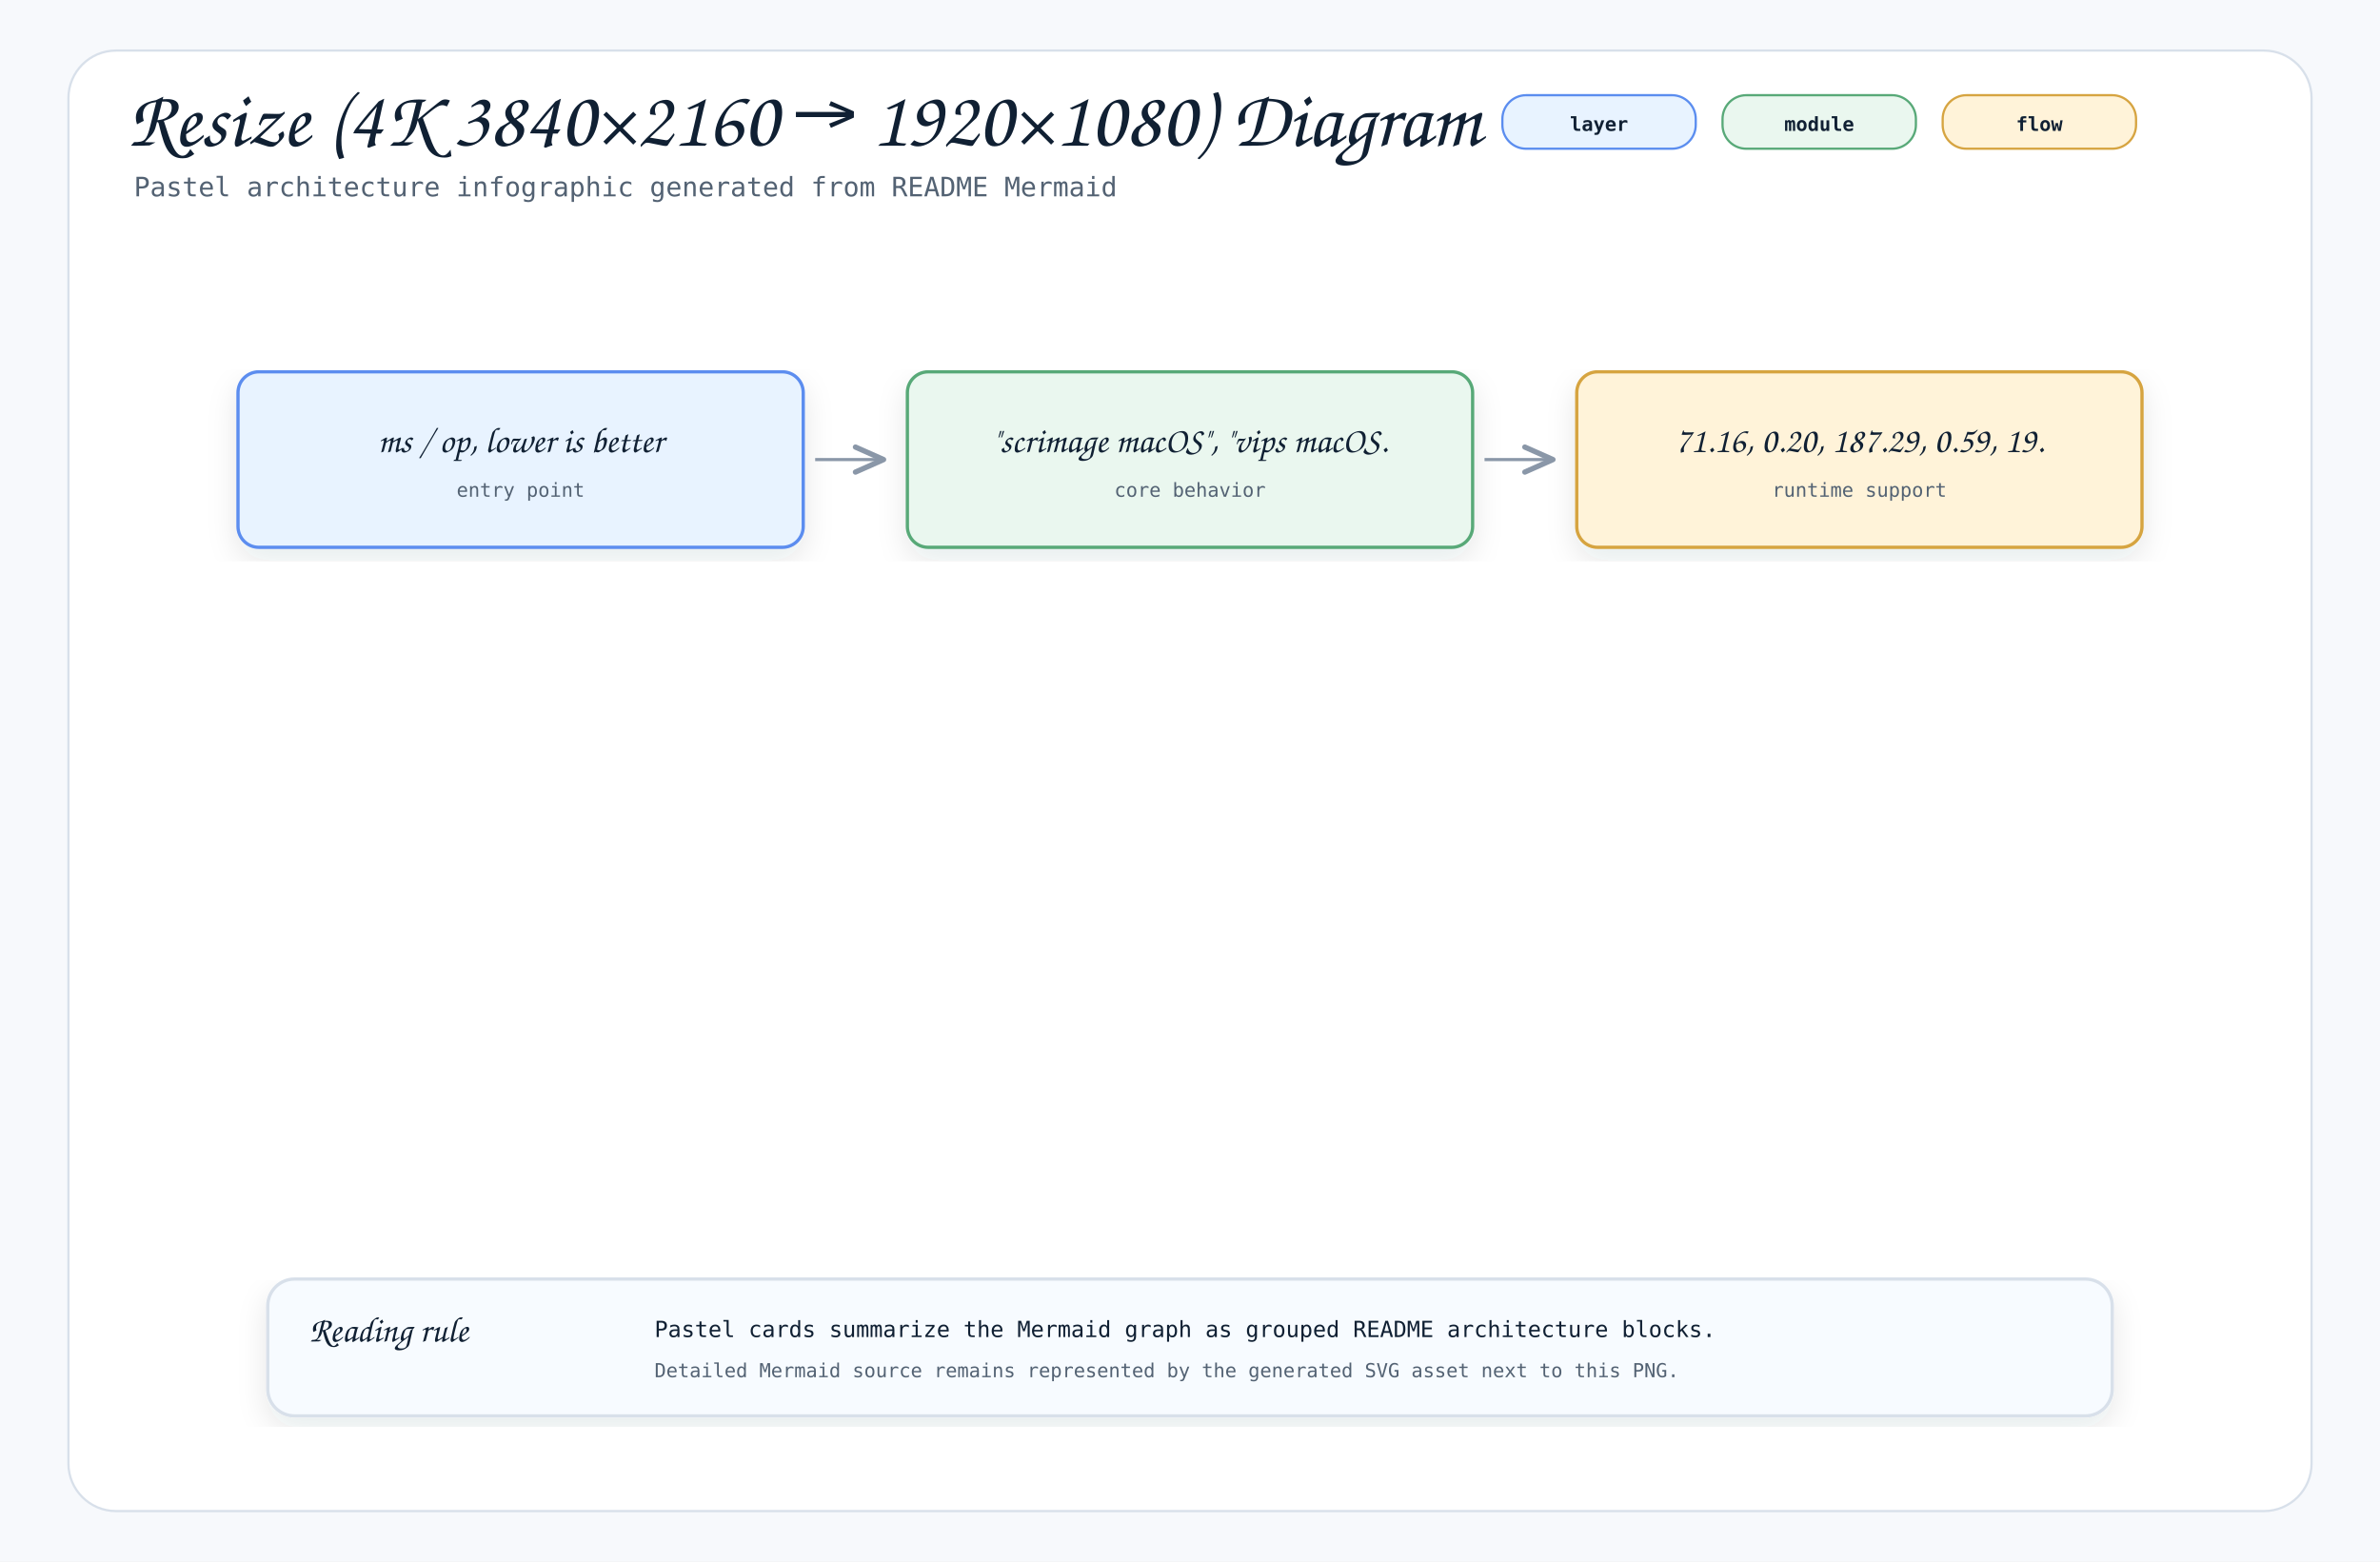
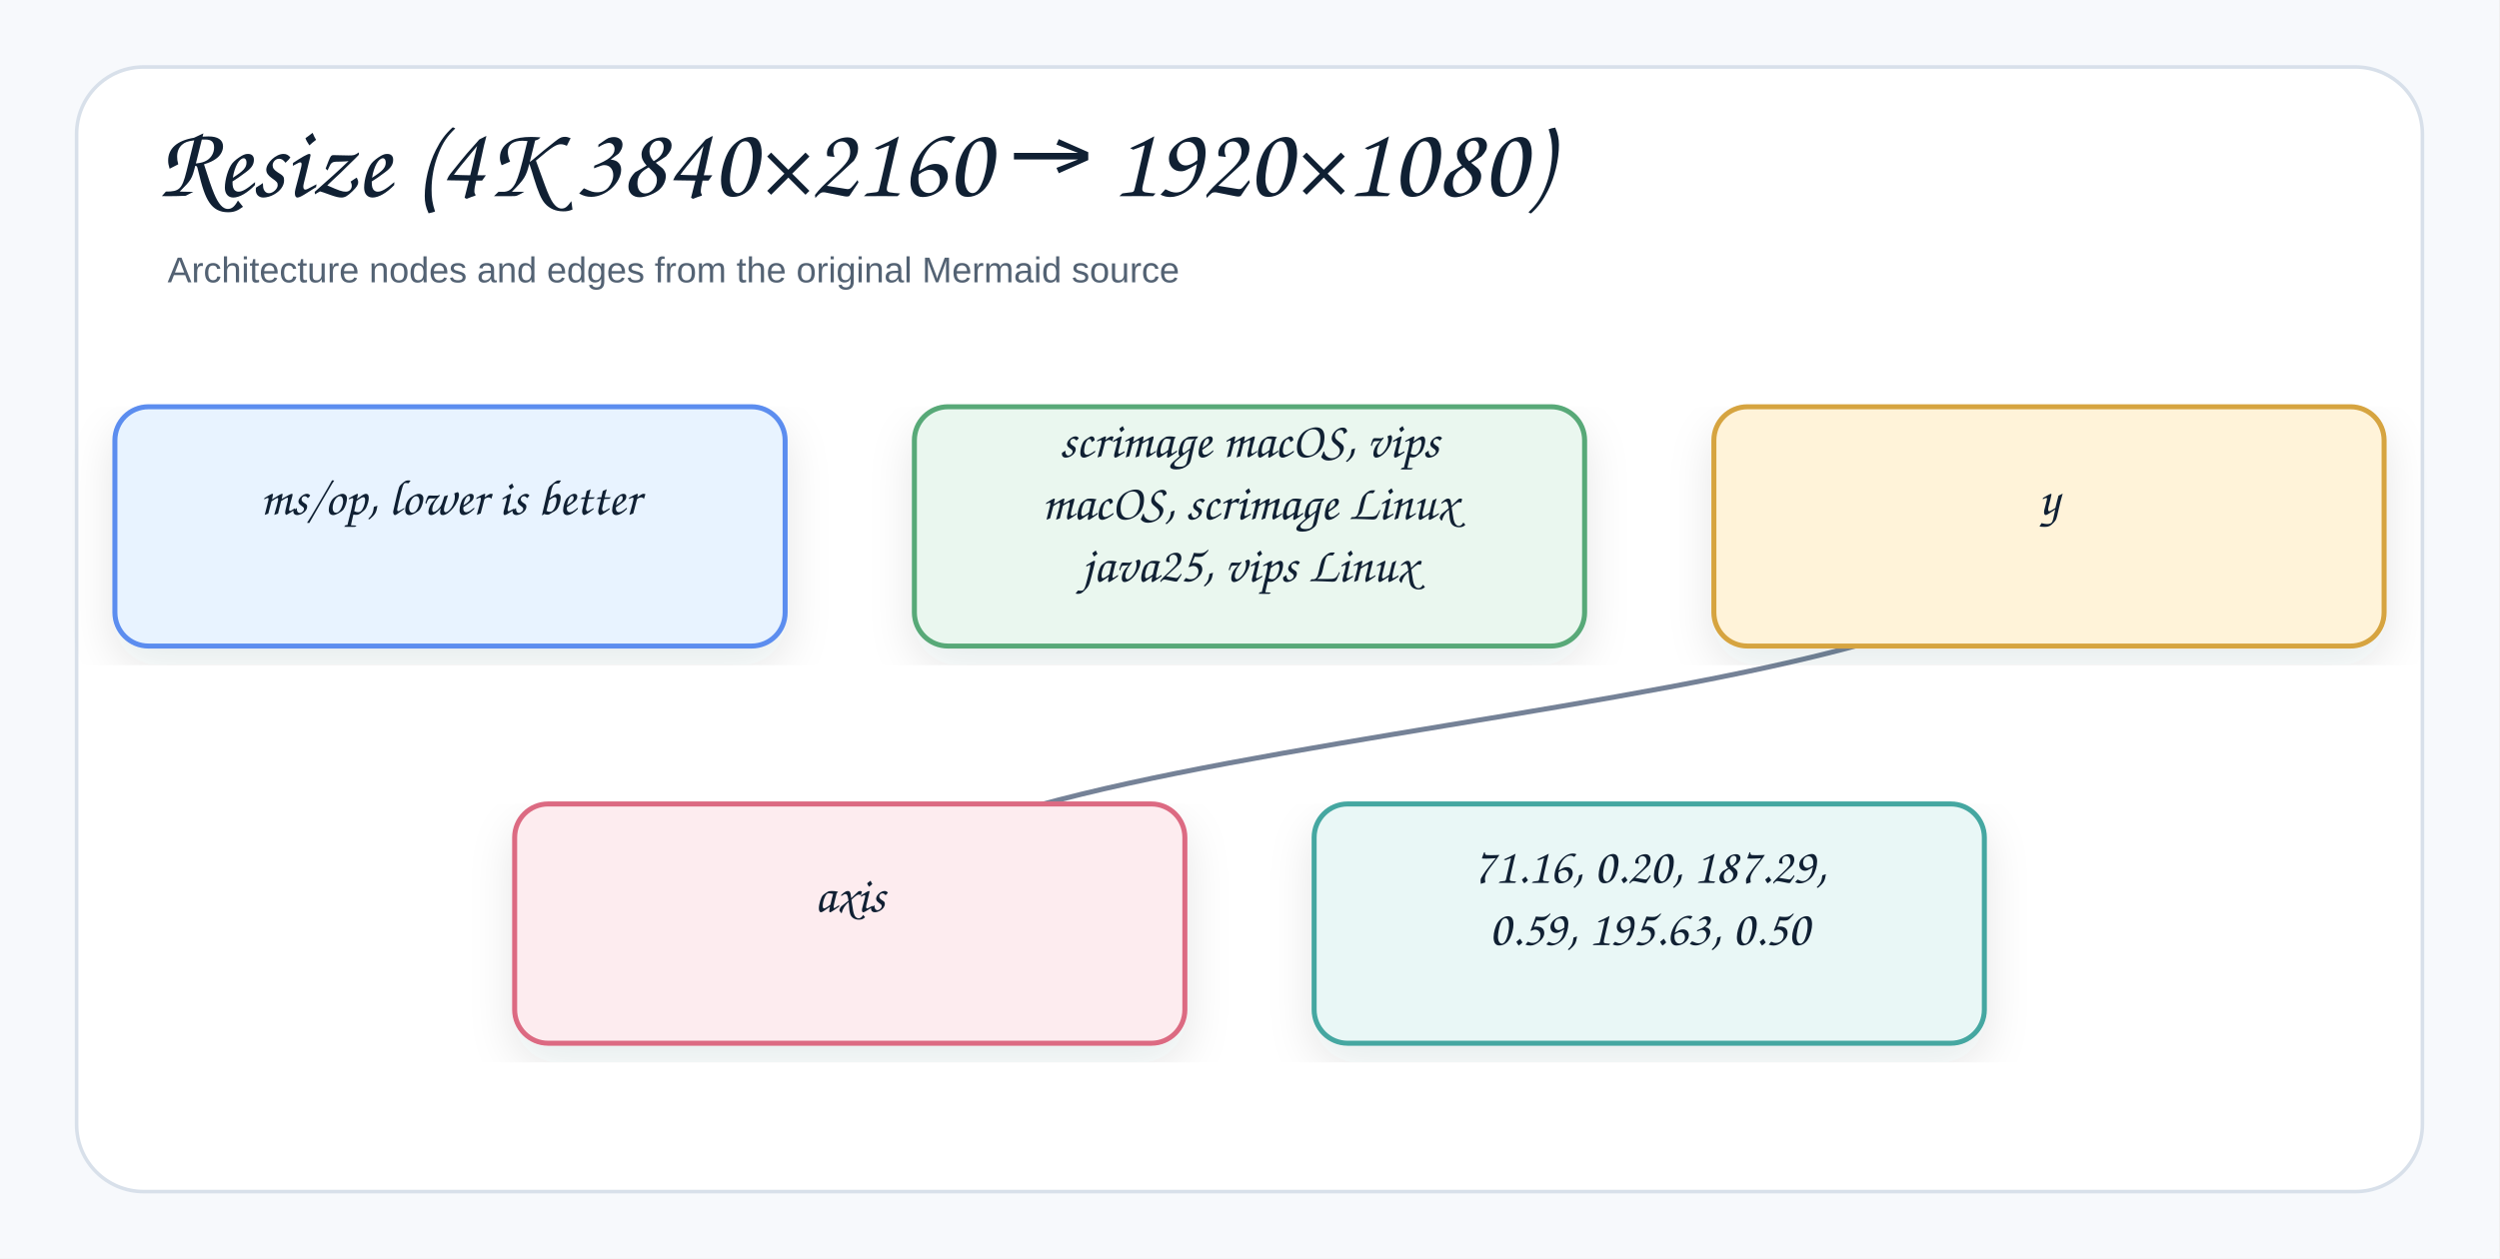
- <svg xmlns="http://www.w3.org/2000/svg" width="1600" height="1050" viewBox="0 0 1600 1050" role="img" aria-label="Resize (4K 3840×2160 → 1920×1080) Diagram">
+ <svg xmlns="http://www.w3.org/2000/svg" width="1044" height="526" viewBox="0 0 1044 526" role="img" aria-label="Resize (4K 3840×2160 → 1920×1080)">
  <defs>
    <filter id="shadow" x="-8%" y="-8%" width="116%" height="116%">
-       <feDropShadow dx="0" dy="8" stdDeviation="10" flood-color="#1f2937" flood-opacity="0.10" />
+       <feDropShadow dx="0" dy="8" stdDeviation="9" flood-color="#1f2937" flood-opacity="0.10" />
    </filter>
    <marker id="openArrow" markerWidth="12" markerHeight="10" refX="10" refY="5" orient="auto" markerUnits="strokeWidth">
-       <path d="M 1 1 L 10 5 L 1 9" fill="none" stroke="#8a97a8" stroke-width="1.7" stroke-linecap="round" stroke-linejoin="round" />
+       <path d="M 1 1 L 10 5 L 1 9" fill="none" stroke="#758297" stroke-width="1.8" stroke-linecap="round" stroke-linejoin="round" />
    </marker>
    <marker id="inherit" markerWidth="14" markerHeight="12" refX="12" refY="6" orient="auto" markerUnits="strokeWidth">
-       <path d="M 0 1 L 12 6 L 0 11 Z" fill="#ffffff" stroke="#8a97a8" stroke-width="1.7" />
+       <path d="M 0 1 L 12 6 L 0 11 Z" fill="#ffffff" stroke="#758297" stroke-width="1.8" />
    </marker>
    <style>
-     .canvas { fill: #f7f9fc; }
-     .frame { fill: #ffffff; stroke: #d8e0ea; stroke-width: 1.5; }
-     .title { font-family: "Architects Daughter", "Comic Mono", cursive; font-size: 54px; font-weight: 400; fill: #102033; }
-     .subtitle { font-family: "Comic Mono", "SFMono-Regular", Menlo, Consolas, monospace; font-size: 18px; fill: #536273; }
-     .label { font-family: "Architects Daughter", "Comic Mono", cursive; font-size: 30px; font-weight: 400; fill: #102033; }
-     .smallLabel { font-family: "Architects Daughter", "Comic Mono", cursive; font-size: 24px; font-weight: 400; fill: #102033; }
-     .mono { font-family: "Comic Mono", "SFMono-Regular", Menlo, Consolas, monospace; font-size: 15px; fill: #102033; }
-     .small { font-family: "Comic Mono", "SFMono-Regular", Menlo, Consolas, monospace; font-size: 13px; fill: #536273; }
-     .strong { font-family: "Comic Mono", "SFMono-Regular", Menlo, Consolas, monospace; font-size: 15px; font-weight: 700; fill: #102033; }
-     .card { stroke-width: 2.2; filter: url(#shadow); }
-     .line { stroke: #8a97a8; stroke-width: 2.1; fill: none; marker-end: url(#openArrow); }
-     .softLine { stroke: #8a97a8; stroke-width: 2.1; fill: none; }
-     .dashed { stroke: #8a97a8; stroke-width: 2.1; stroke-dasharray: 7 6; fill: none; marker-end: url(#openArrow); }
-     .inheritLine { stroke: #8a97a8; stroke-width: 2.2; fill: none; marker-end: url(#inherit); }
-     .implLine { stroke: #8a97a8; stroke-width: 2.2; stroke-dasharray: 8 7; fill: none; marker-end: url(#inherit); }
-     .compartment { stroke-width: 1.6; fill: none; }
-     .chip { stroke-width: 1.5; rx: 16; }
-     .chipText { font-family: "Comic Mono", "SFMono-Regular", Menlo, Consolas, monospace; font-size: 13px; font-weight: 700; fill: #102033; }
+     .canvas{fill:#f7f9fc}.frame{fill:#fff;stroke:#d8e0ea;stroke-width:1.5}
+     .title{font-family:"Architects Daughter","Comic Sans MS","Comic Sans",cursive;font-size:43px;font-weight:400;fill:#102033}
+     .subtitle{font-family:"Comic Sans MS","Comic Sans","Comic Neue",Arial,sans-serif;font-size:15px;font-weight:400;fill:#536273}
+     .label{font-family:"Architects Daughter","Comic Sans MS","Comic Sans",cursive;font-size:25px;font-weight:400;fill:#102033}
+     .smallLabel{font-family:"Architects Daughter","Comic Sans MS","Comic Sans",cursive;font-size:21px;font-weight:400;fill:#102033}
+     .mono{font-family:"Comic Sans MS","Comic Sans","Comic Neue",Arial,sans-serif;font-size:12px;font-weight:400;fill:#102033}
+     .small{font-family:"Comic Sans MS","Comic Sans","Comic Neue",Arial,sans-serif;font-size:12px;font-weight:400;fill:#536273}
+     .strong{font-family:"Comic Sans MS","Comic Sans","Comic Neue",Arial,sans-serif;font-size:13px;font-weight:400;fill:#102033}
+     .card{stroke-width:2.1;filter:url(#shadow)}.compartment{stroke-width:1.5;fill:none}
+     .line{stroke:#758297;stroke-width:2.1;fill:none;marker-end:url(#openArrow)}
+     .plainLine{stroke:#758297;stroke-width:2.1;fill:none}
+     .dashed{stroke:#758297;stroke-width:2.1;stroke-dasharray:7 6;fill:none;marker-end:url(#openArrow)}
+     .inheritLine{stroke:#758297;stroke-width:2.2;fill:none;marker-end:url(#inherit)}
+     .implLine{stroke:#758297;stroke-width:2.2;stroke-dasharray:8 7;fill:none;marker-end:url(#inherit)}
  </style>
  </defs>
-   <rect class="canvas" width="1600" height="1050" />
-   <rect class="frame" x="46" y="34" width="1508" height="982" rx="32" />
-   <text class="title" x="86" y="98">Resize (4K 3840×2160 → 1920×1080) Diagram</text>
-   <text class="subtitle" x="90" y="132">Pastel architecture infographic generated from README Mermaid</text>
-   <rect class="chip" x="1010" y="64" width="130" height="36" fill="#e8f3ff" stroke="#5b8def" />
-   <text class="chipText" x="1075" y="88" text-anchor="middle">layer</text>
-   <rect class="chip" x="1158" y="64" width="130" height="36" fill="#eaf7ef" stroke="#58a978" />
-   <text class="chipText" x="1223" y="88" text-anchor="middle">module</text>
-   <rect class="chip" x="1306" y="64" width="130" height="36" fill="#fff3d9" stroke="#d6a441" />
-   <text class="chipText" x="1371" y="88" text-anchor="middle">flow</text>
-   <g transform="translate(160,250)">
-     <rect class="card" x="0" y="0" width="380" height="118" rx="14" fill="#e8f3ff" stroke="#5b8def" />
-     <text class="smallLabel" x="190" y="54" text-anchor="middle">ms / op, lower is better</text>
-     <text class="small" x="190" y="84" text-anchor="middle">entry point</text>
+   <rect class="canvas" width="1044" height="526" />
+   <rect class="frame" x="32" y="28" width="980" height="470" rx="28" />
+   <text class="title" x="66" y="82">Resize (4K 3840×2160 → 1920×1080)</text>
+   <text class="subtitle" x="70" y="118">Architecture nodes and edges from the original Mermaid source</text>
+   <path class="line" d="M856 220 C856 303 355 303 355 386" />
+   <g transform="translate(48,170)">
+     <rect class="card" x="0" y="0" width="280" height="100" rx="14" fill="#E8F3FF" stroke="#5B8DEF" />
+     <text class="smallLabel" x="140" y="45" text-anchor="middle">ms/op, lower is better</text>
  </g>
-   <g transform="translate(610,250)">
-     <rect class="card" x="0" y="0" width="380" height="118" rx="14" fill="#eaf7ef" stroke="#58a978" />
-     <text class="smallLabel" x="190" y="54" text-anchor="middle">"scrimage macOS", "vips macOS.</text>
-     <text class="small" x="190" y="84" text-anchor="middle">core behavior</text>
+   <g transform="translate(382,170)">
+     <rect class="card" x="0" y="0" width="280" height="100" rx="14" fill="#EAF7EF" stroke="#58A978" />
+     <text class="smallLabel" x="140" y="21" text-anchor="middle">scrimage macOS, vips</text>
+     <text class="smallLabel" x="140" y="47" text-anchor="middle">macOS, scrimage Linux</text>
+     <text class="smallLabel" x="140" y="73" text-anchor="middle">java25, vips Linux</text>
  </g>
-   <path class="line" d="M548 309 L594 309" />
-   <g transform="translate(1060,250)">
-     <rect class="card" x="0" y="0" width="380" height="118" rx="14" fill="#fff3d9" stroke="#d6a441" />
-     <text class="smallLabel" x="190" y="54" text-anchor="middle">71.16, 0.20, 187.29, 0.59, 19.</text>
-     <text class="small" x="190" y="84" text-anchor="middle">runtime support</text>
+   <g transform="translate(716,170)">
+     <rect class="card" x="0" y="0" width="280" height="100" rx="14" fill="#FFF3D9" stroke="#D6A441" />
+     <text class="smallLabel" x="140" y="45" text-anchor="middle">y</text>
  </g>
-   <path class="line" d="M998 309 L1044 309" />
-   <g transform="translate(180,860)">
-     <rect class="card" x="0" y="0" width="1240" height="92" rx="18" fill="#f7fbff" stroke="#d8e0ea" />
-     <text class="smallLabel" x="28" y="42">Reading rule</text>
-     <text class="mono" x="260" y="39">Pastel cards summarize the Mermaid graph as grouped README architecture blocks.</text>
-     <text class="small" x="260" y="66">Detailed Mermaid source remains represented by the generated SVG asset next to this PNG.</text>
+   <g transform="translate(215,336)">
+     <rect class="card" x="0" y="0" width="280" height="100" rx="14" fill="#FDECEF" stroke="#DC6B82" />
+     <text class="smallLabel" x="140" y="45" text-anchor="middle">axis</text>
+   </g>
+   <g transform="translate(549,336)">
+     <rect class="card" x="0" y="0" width="280" height="100" rx="14" fill="#E9F7F6" stroke="#45A7A1" />
+     <text class="smallLabel" x="140" y="33" text-anchor="middle">71.16, 0.20, 187.29,</text>
+     <text class="smallLabel" x="140" y="59" text-anchor="middle">0.59, 195.63, 0.50</text>
  </g>
</svg>
